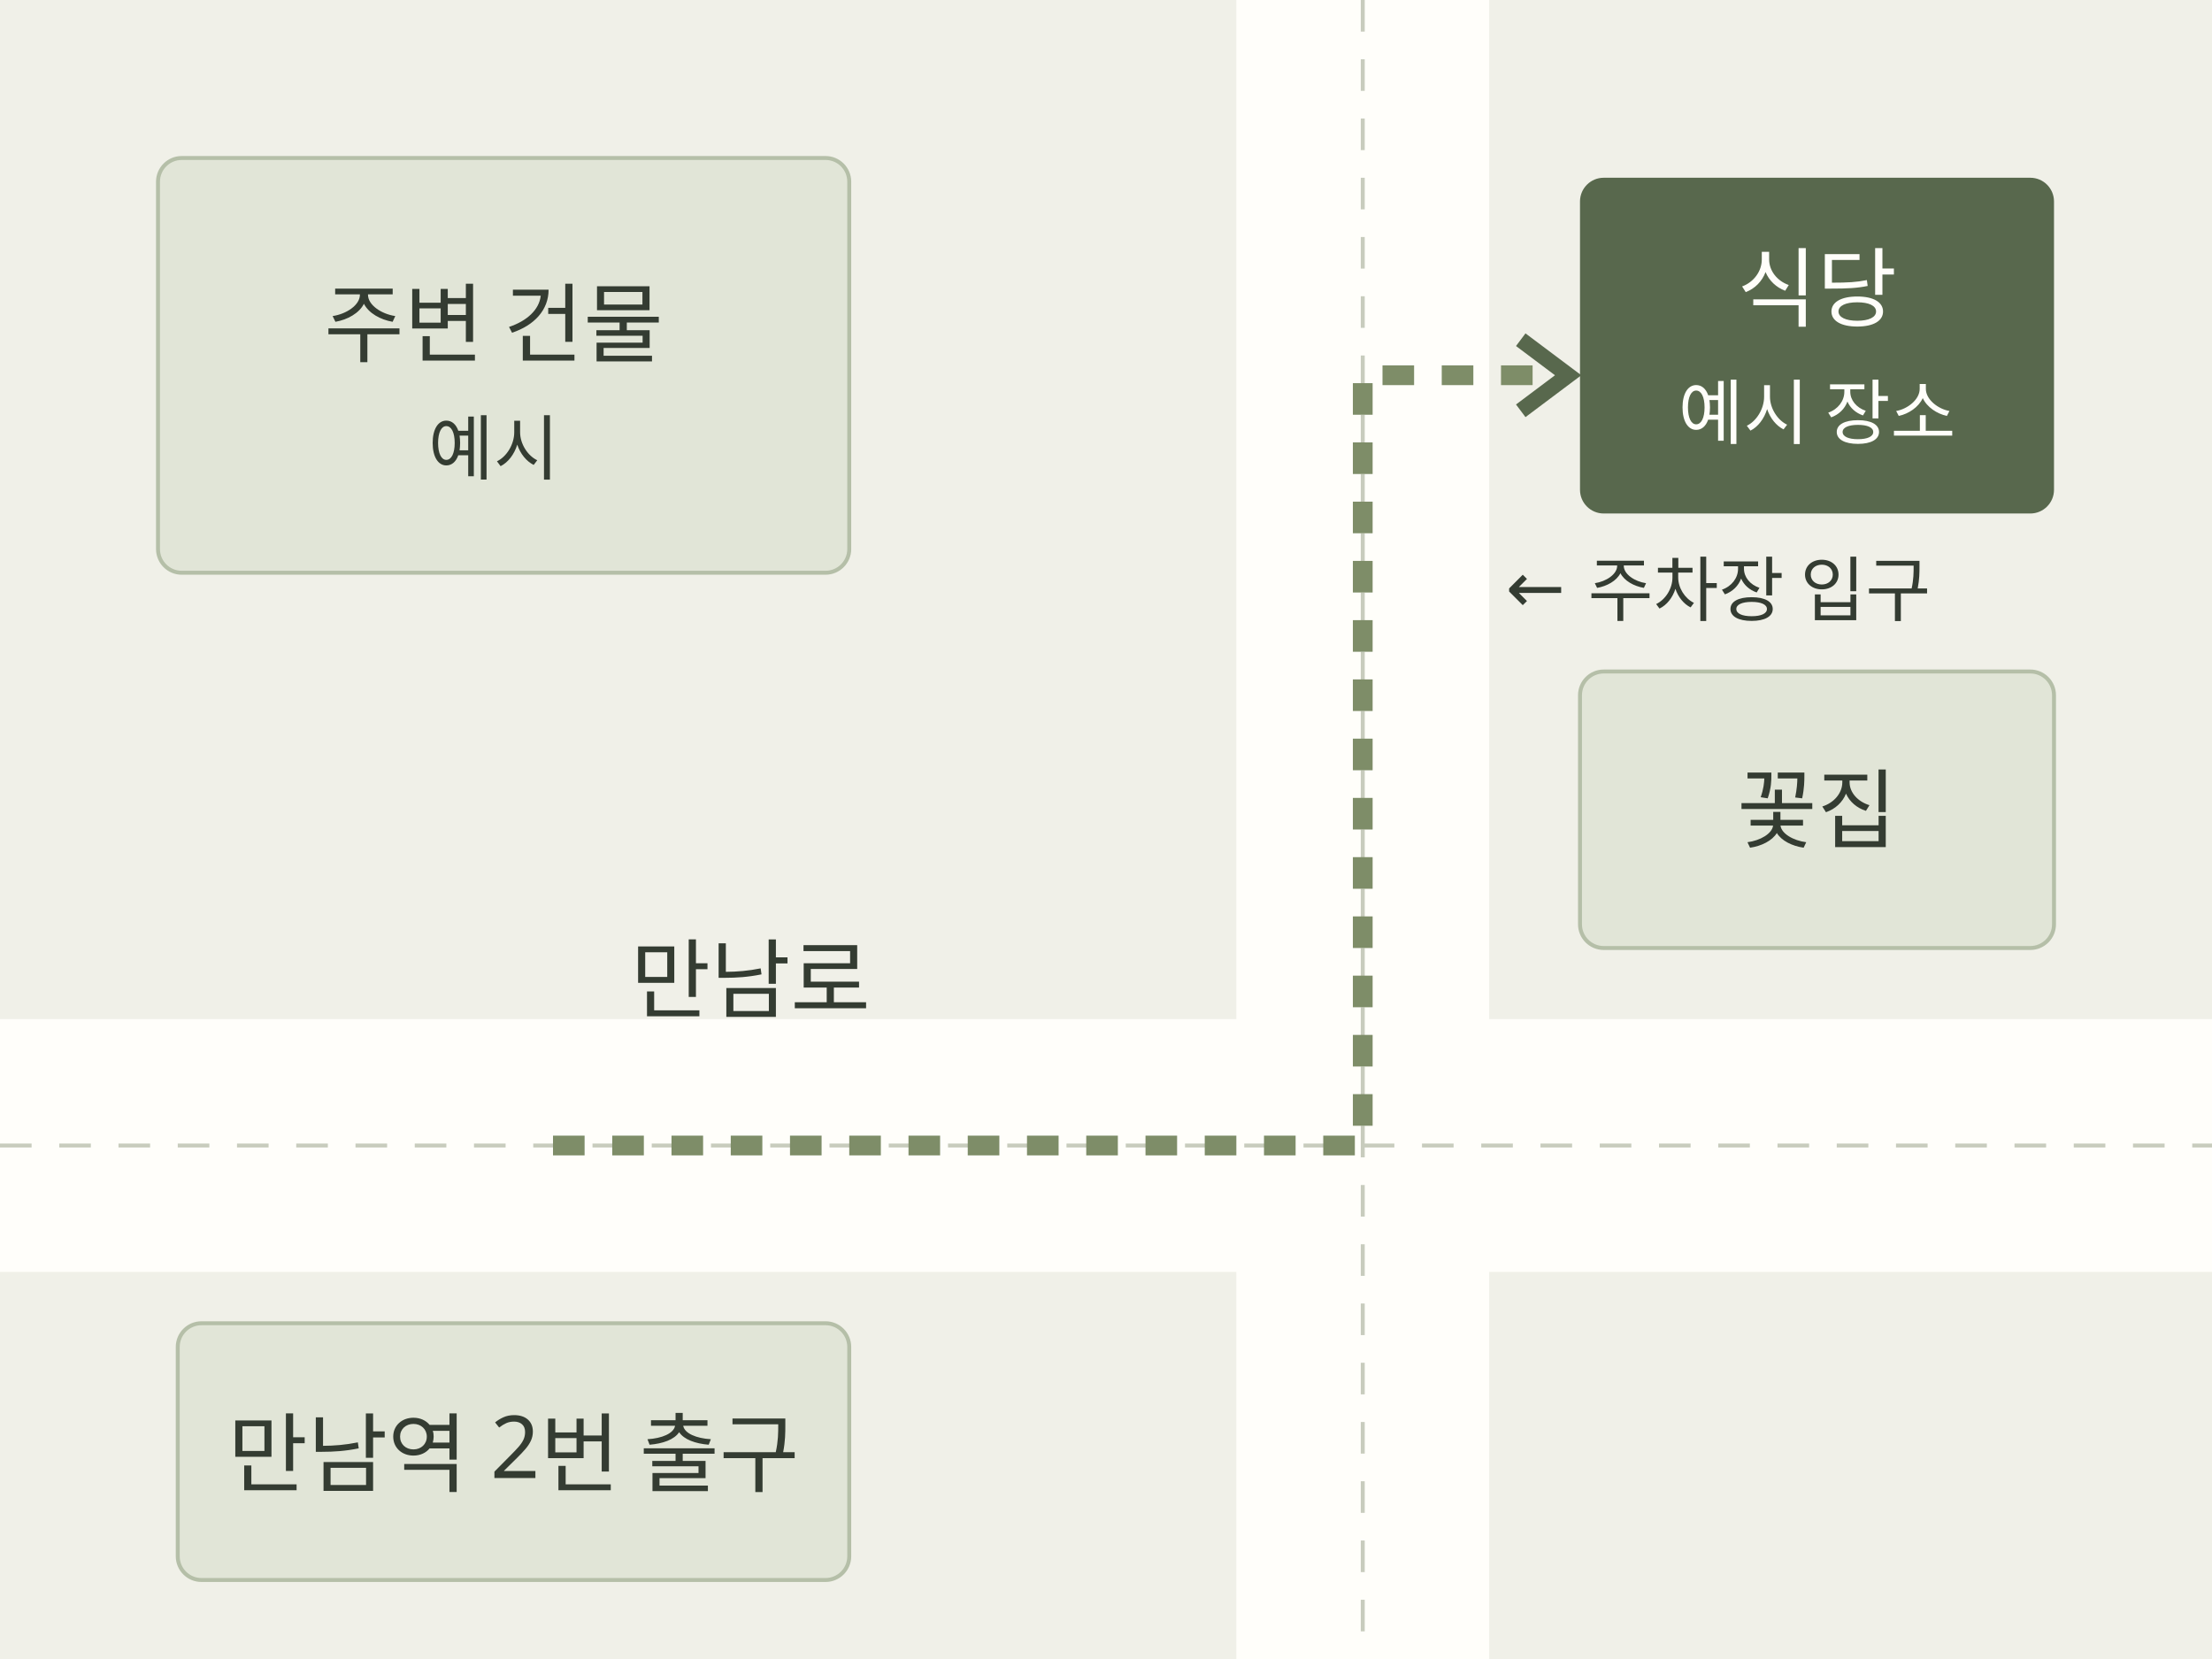
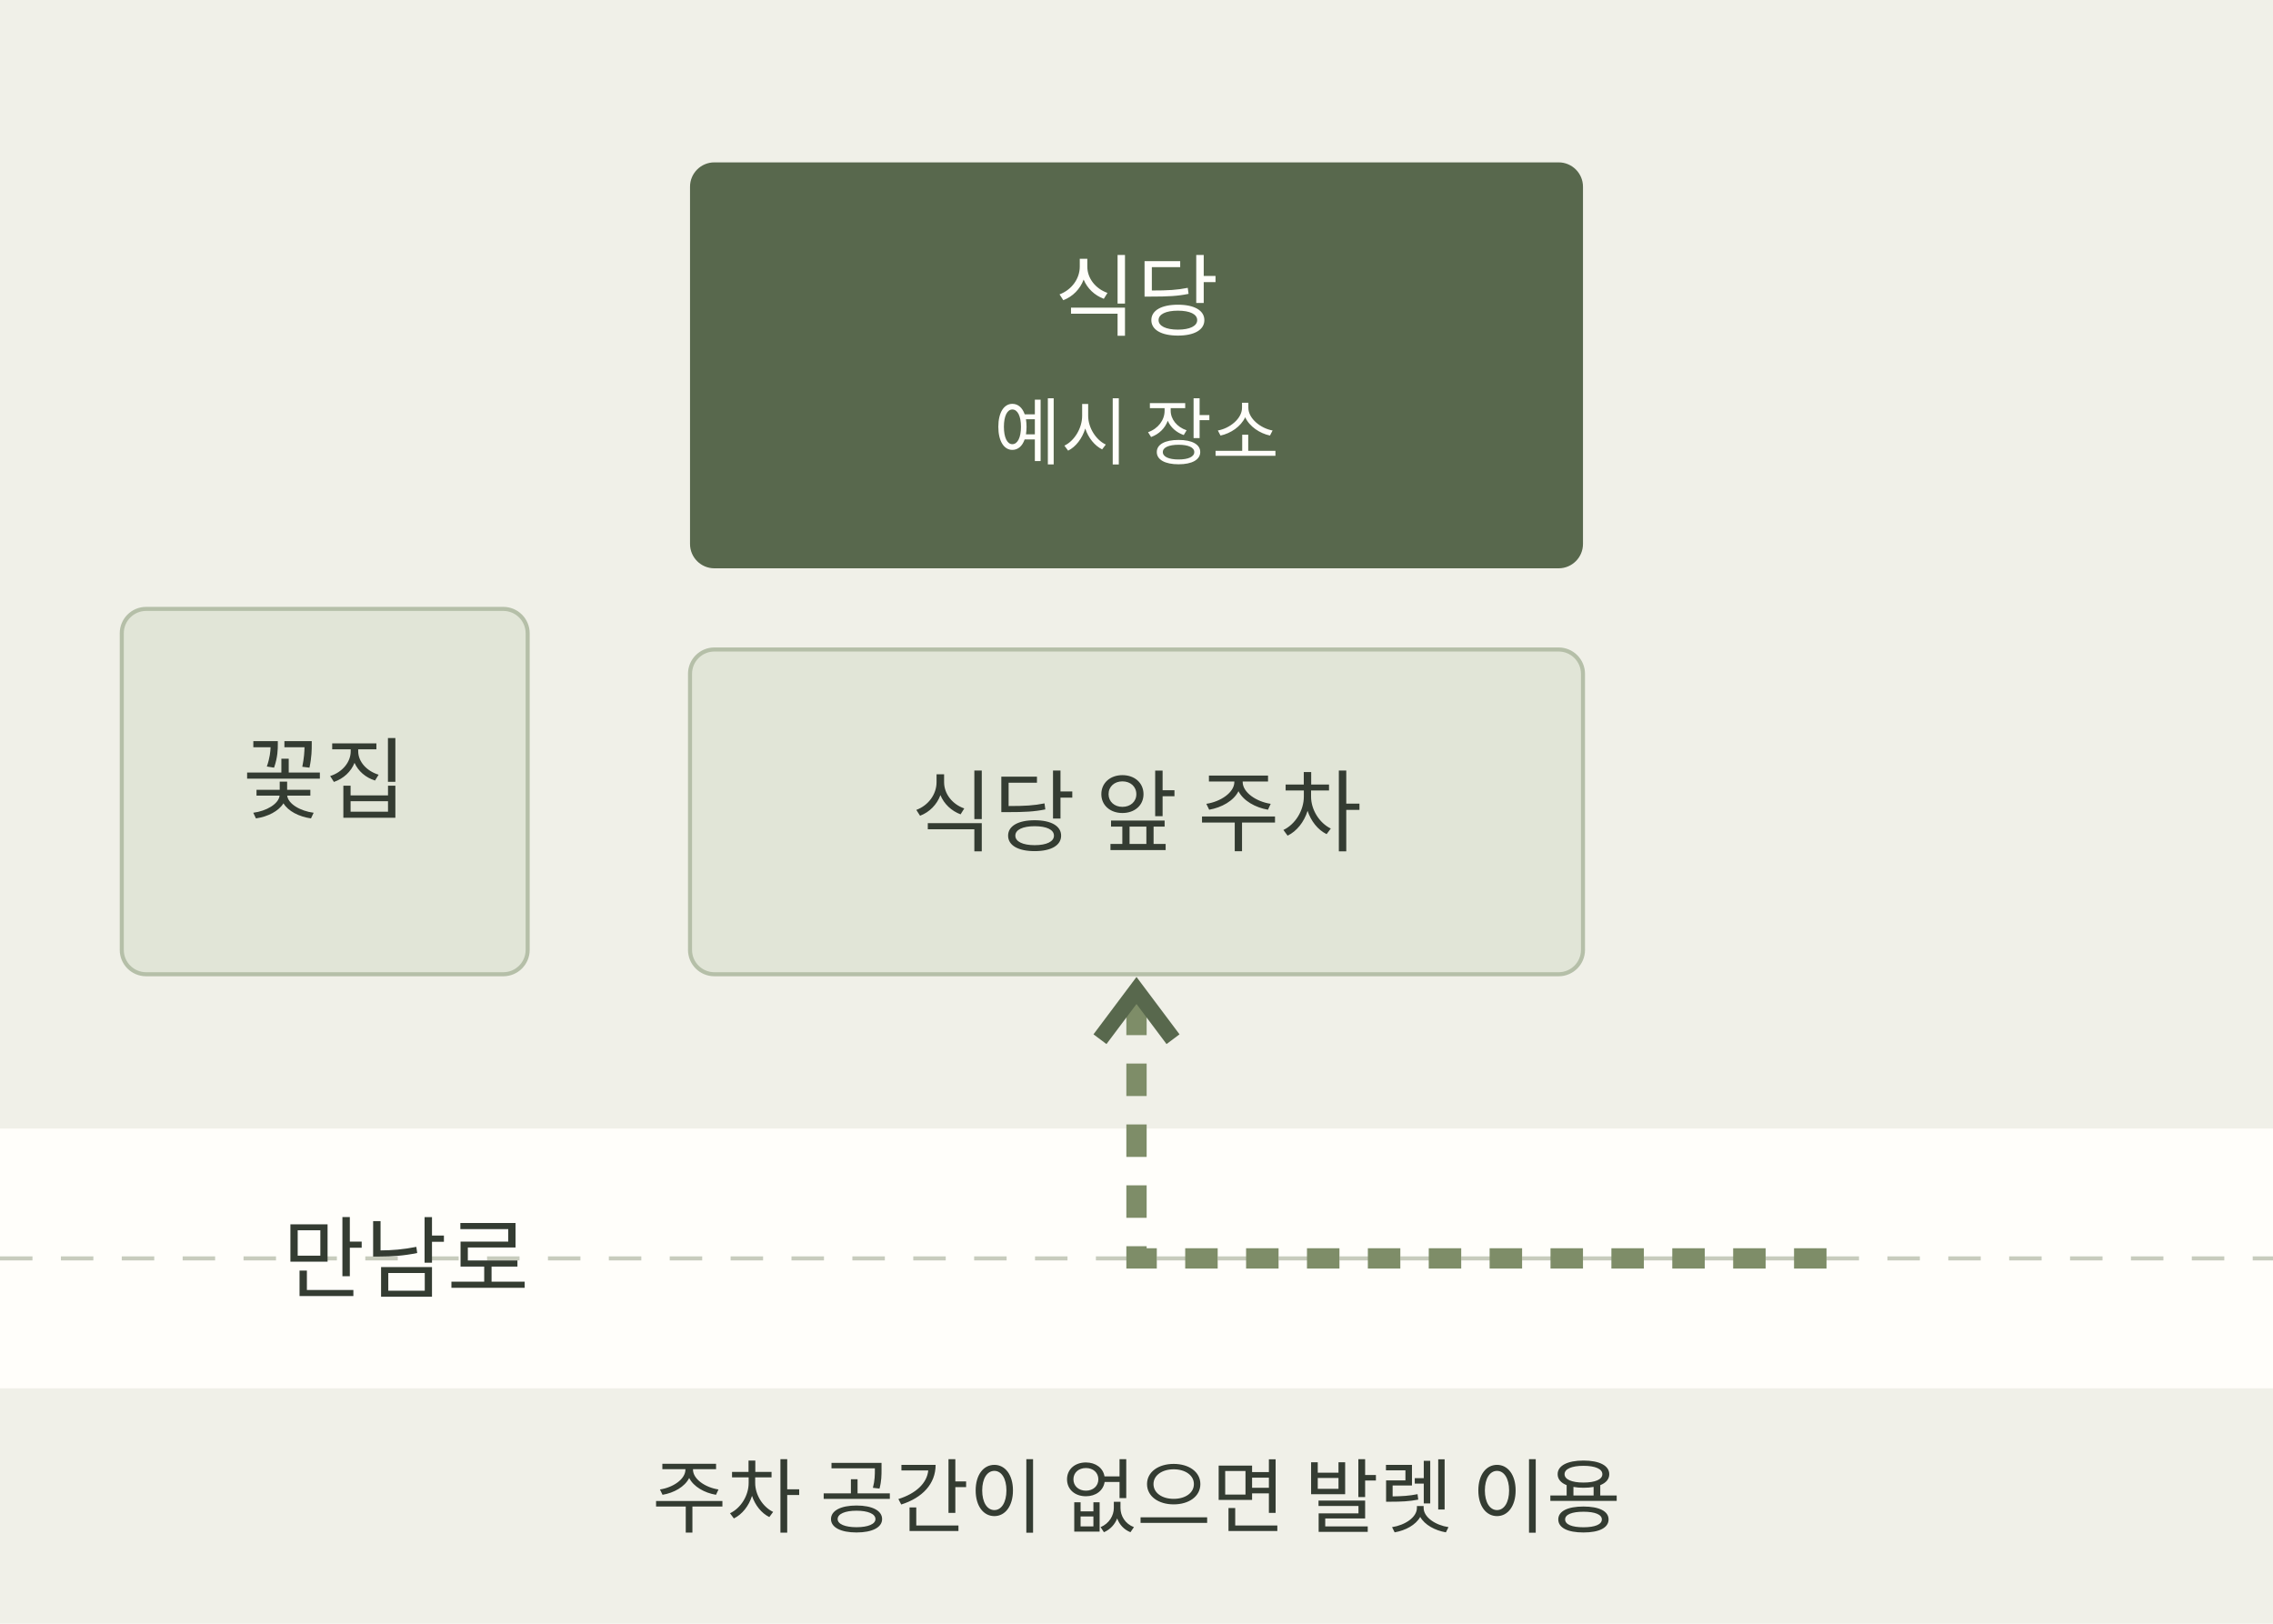
- <svg xmlns="http://www.w3.org/2000/svg" width="560" height="420" viewBox="0 0 560 420">
-   <rect width="560" height="420" fill="#f0f0e8" />
-   <path d="M0 290H560M345 0V420" stroke="#fffefa" stroke-width="64" />
-   <path d="M0 290H560M345 0V420" stroke="#c8ccbd" stroke-width="1" stroke-dasharray="8 7" />
-   <g fill="#e1e5d7" stroke="#b5bfa8">
-     <rect x="40" y="40" width="175" height="105" rx="6" />
-     <rect x="400" y="170" width="120" height="70" rx="6" />
-     <rect x="45" y="335" width="170" height="65" rx="6" />
-   </g>
-   <rect x="400" y="45" width="120" height="85" rx="6" fill="#58684d" />
-   <path d="M140 290H345V95H395" fill="none" stroke="#7e8d68" stroke-width="5" stroke-dasharray="8 7" />
-   <path d="m385 86 12 9-12 9" fill="none" stroke="#58684d" stroke-width="4" />
+ <svg xmlns="http://www.w3.org/2000/svg" width="560" height="400" viewBox="0 0 560 400">
+   <rect width="560" height="400" fill="#f0f0e8" />
+   <path d="M0 310H560" stroke="#fffefa" stroke-width="64" />
+   <path d="M0 310H560" stroke="#c8ccbd" stroke-width="1" stroke-dasharray="8 7" />
+   <rect x="170" y="40" width="220" height="100" rx="6" fill="#58684d" />
+   <rect x="170" y="160" width="220" height="80" rx="6" fill="#e1e5d7" stroke="#b5bfa8" />
+   <rect x="30" y="150" width="100" height="90" rx="6" fill="#e1e5d7" stroke="#b5bfa8" />
+   <path d="M450 310H280V245" fill="none" stroke="#7e8d68" stroke-width="5" stroke-dasharray="8 7" />
+   <path d="m271 256 9-12 9 12" fill="none" stroke="#58684d" stroke-width="4" />
  <g font-family="sans-serif" font-size="22" text-anchor="middle" fill="#343c32">
-     <text x="125" y="90">주변 건물</text>
-     <text x="125" y="120" font-size="18">예시</text>
-     <text x="460" y="213">꽃집</text>
-     <text x="130" y="376">만남역 2번 출구</text>
-     <text x="190" y="256">만남로</text>
-     <text x="460" y="81" fill="#fffefa">식당</text>
-     <text x="460" y="111" fill="#fffefa" font-size="18">예시 장소</text>
-     <text x="435" y="155" font-size="18">← 주차장 입구</text>
+     <text x="280" y="81" fill="#fffefa">식당</text>
+     <text x="280" y="113" fill="#fffefa" font-size="18">예시 장소</text>
+     <text x="280" y="208">식당 앞 주차</text>
+     <text x="80" y="200">꽃집</text>
+     <text x="100" y="318">만남로</text>
+     <text x="280" y="376" font-size="20">주차 공간이 없으면 발렛 이용</text>
  </g>
</svg>
